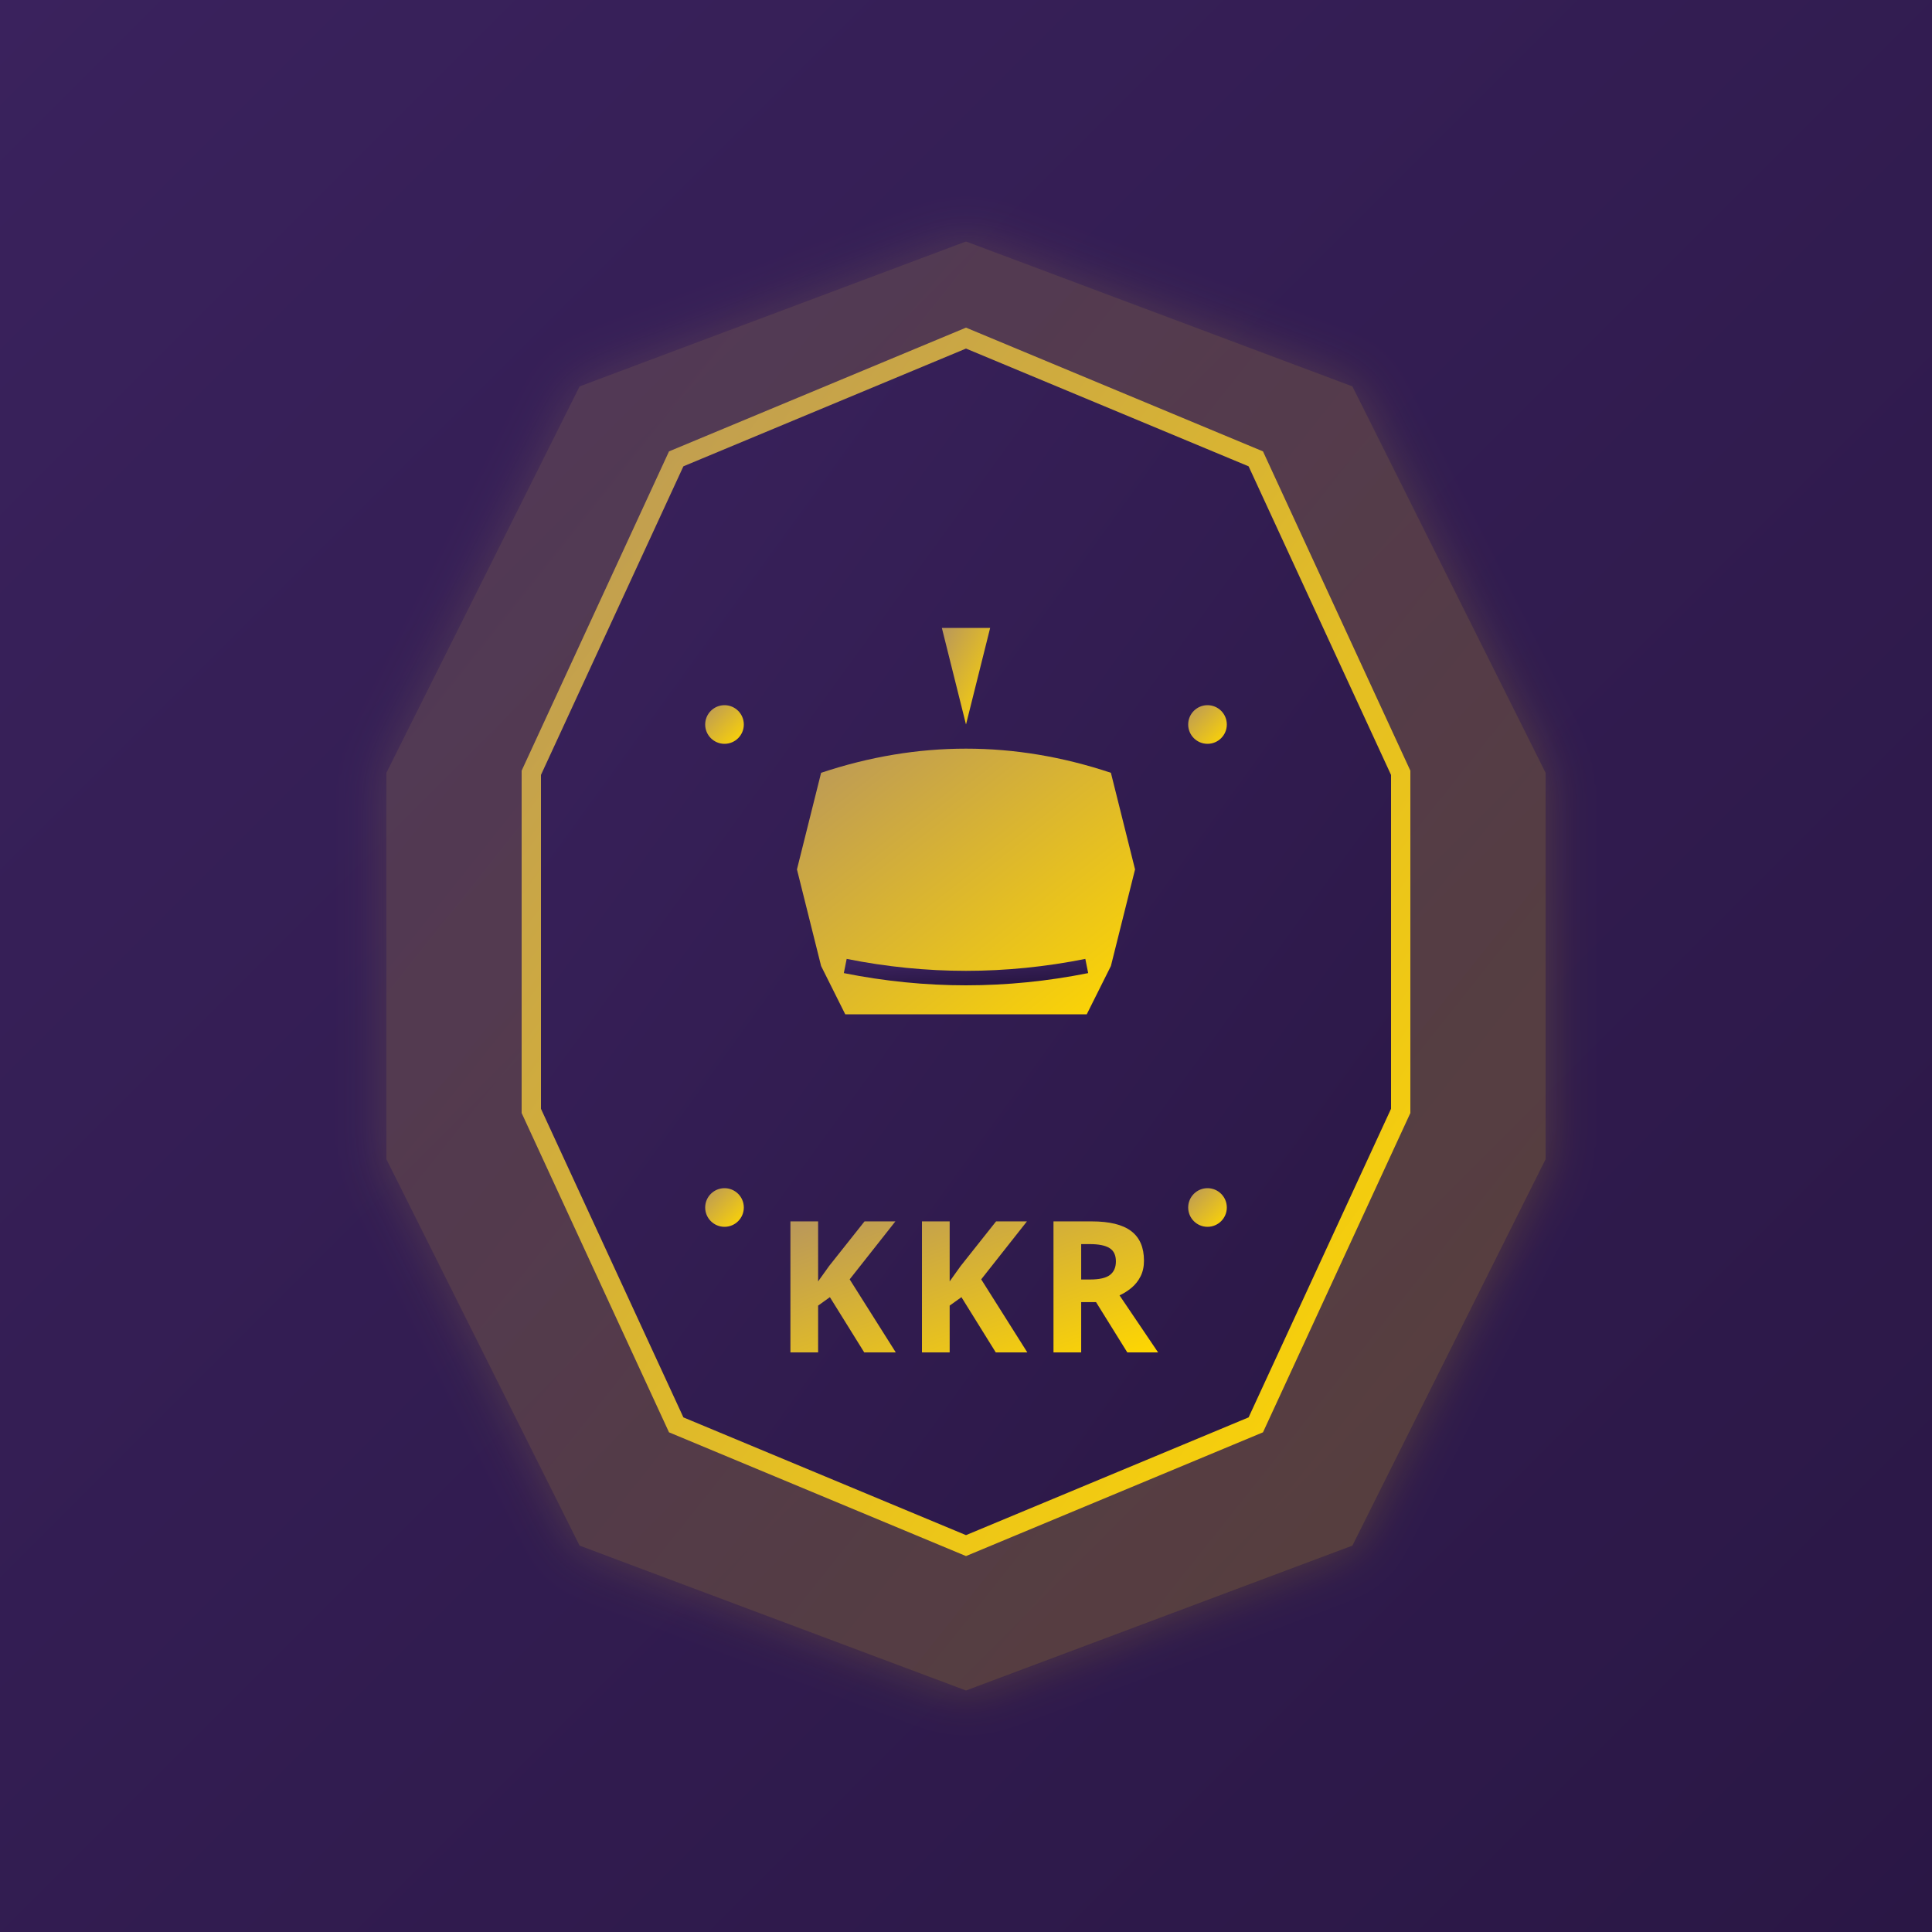
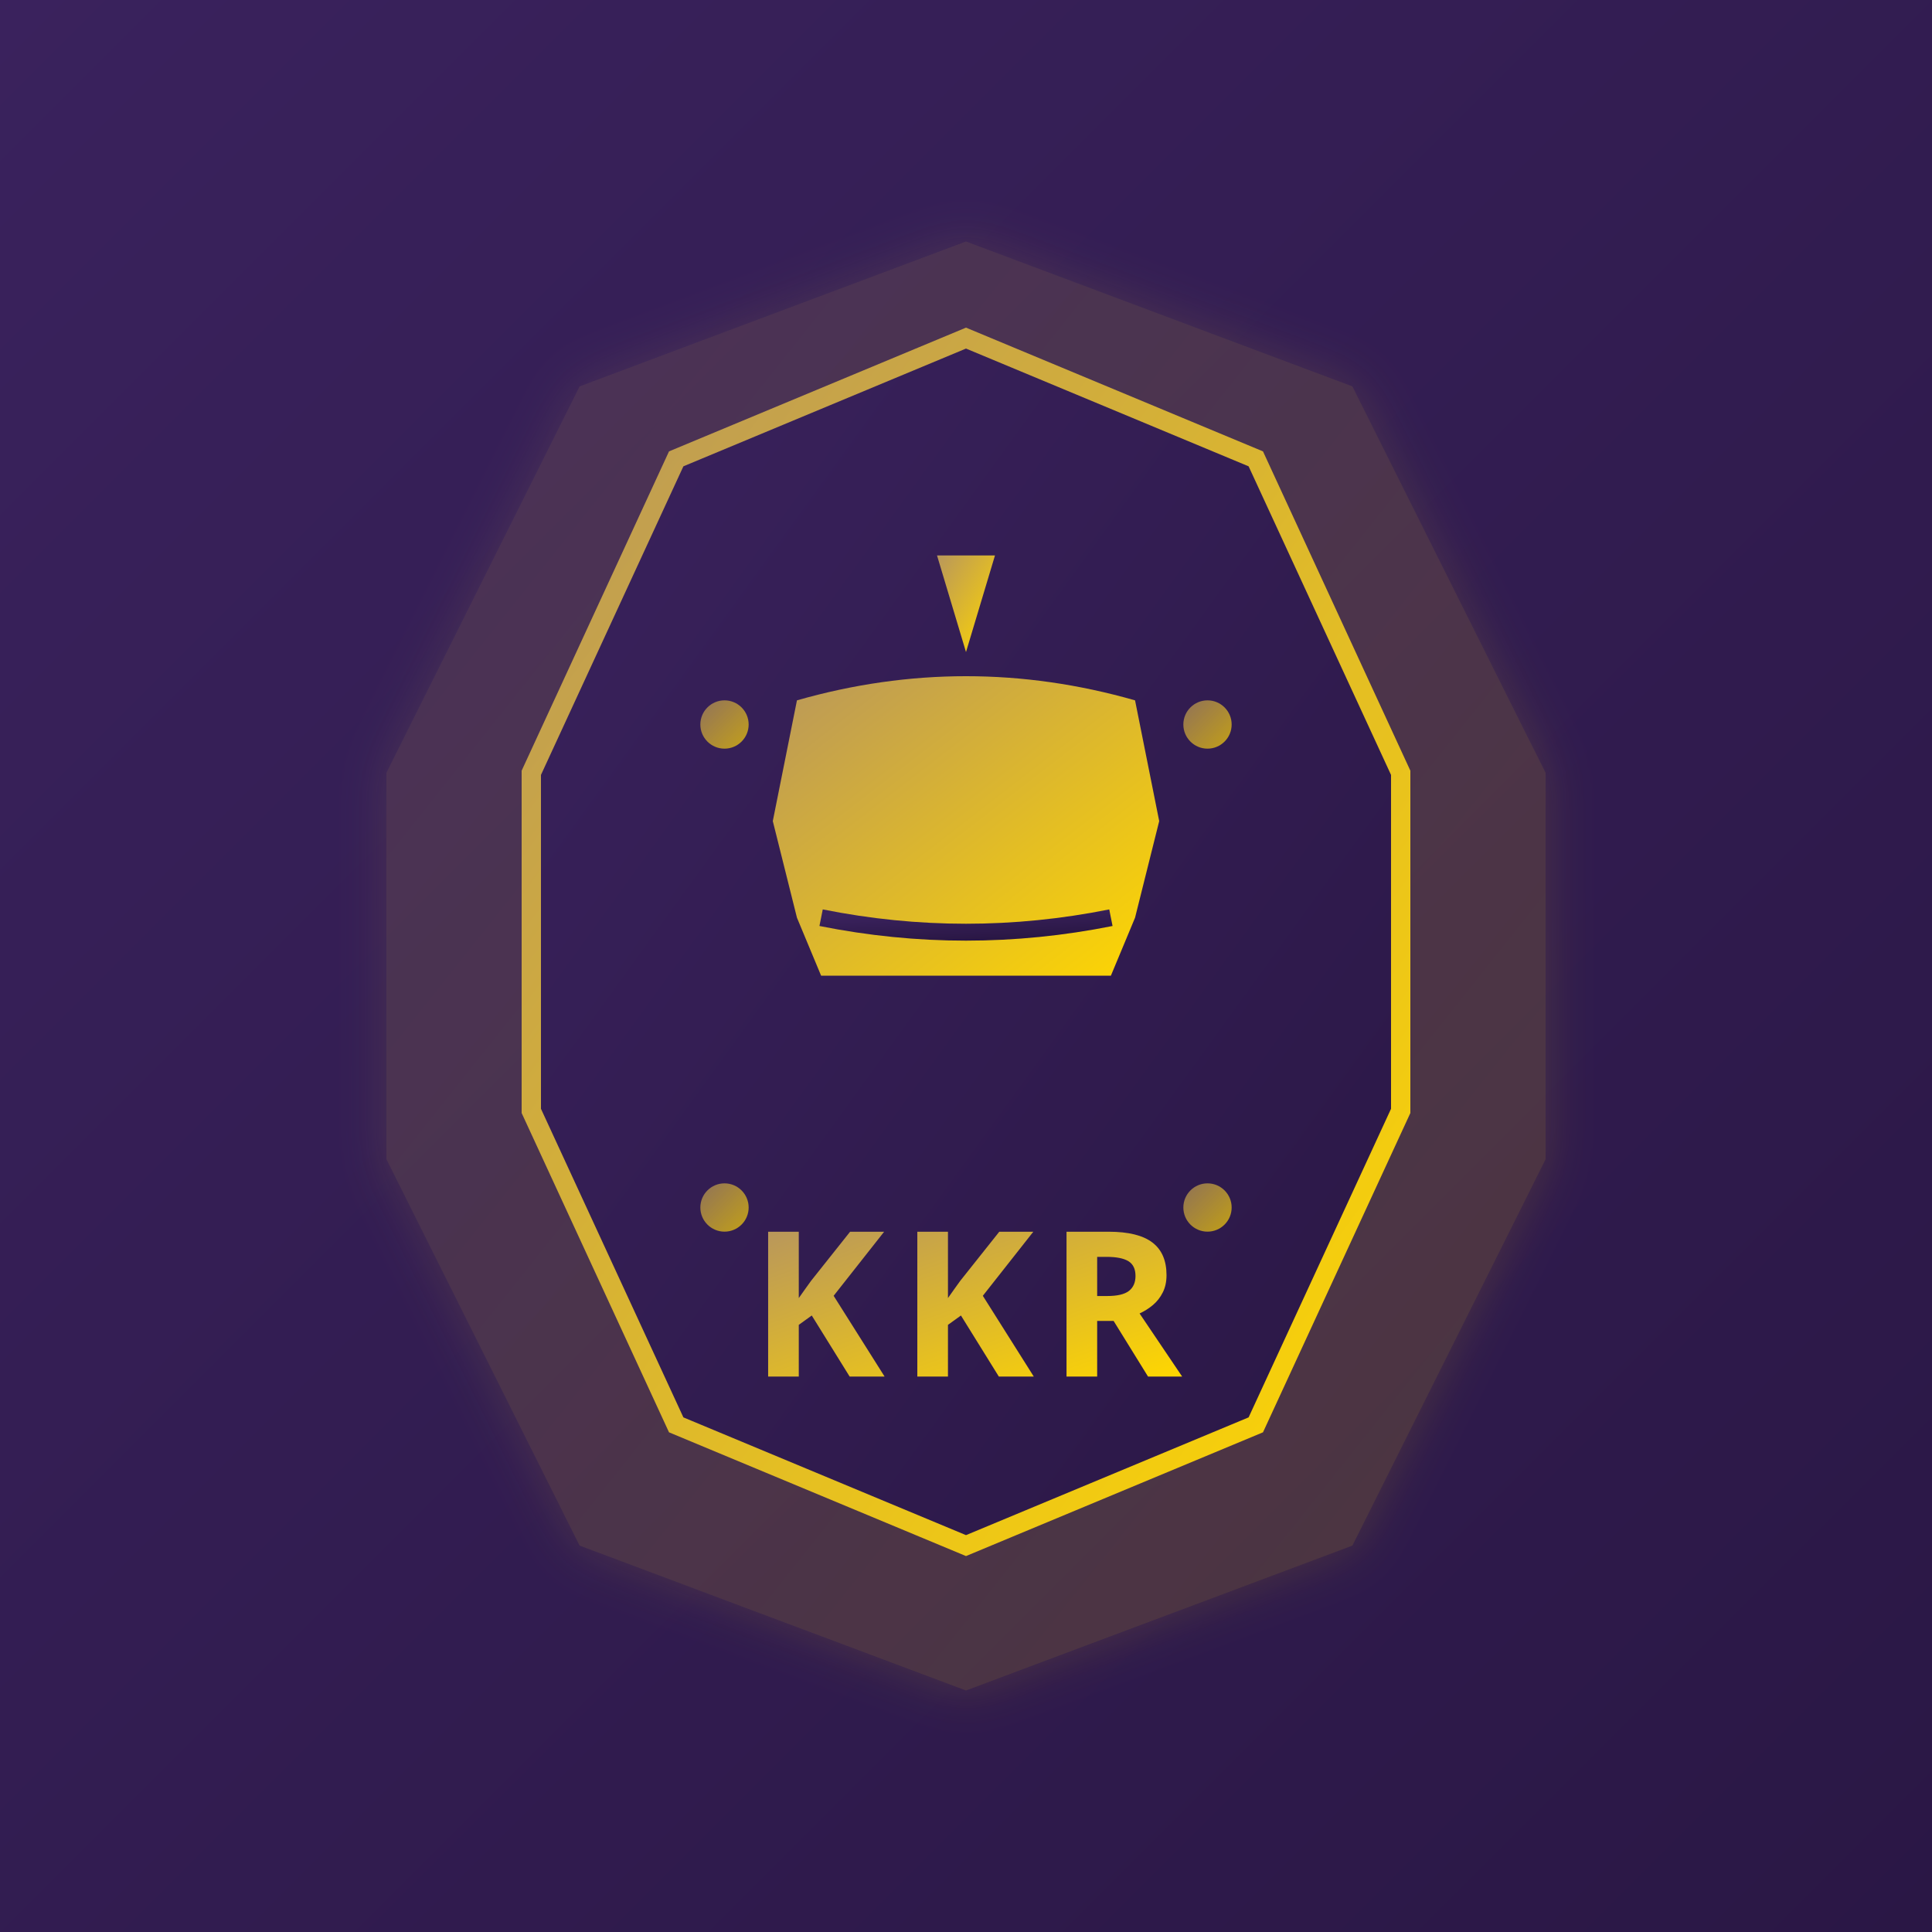
<svg xmlns="http://www.w3.org/2000/svg" width="400" height="400" viewBox="0 0 400 400">
  <defs>
-     <linearGradient id="kkr-purple" x1="0%" y1="0%" x2="100%" y2="100%">
+     <linearGradient id="kkr-purple-grad" x1="0%" y1="0%" x2="100%" y2="100%">
      <stop offset="0%" stop-color="#3A225D" />
      <stop offset="100%" stop-color="#2A1745" />
    </linearGradient>
-     <linearGradient id="kkr-gold" x1="0%" y1="0%" x2="100%" y2="100%">
+     <linearGradient id="kkr-gold-grad" x1="0%" y1="0%" x2="100%" y2="100%">
      <stop offset="0%" stop-color="#B9975B" />
      <stop offset="100%" stop-color="#FFD700" />
    </linearGradient>
    <filter id="kkr-glow">
      <feGaussianBlur stdDeviation="5" result="coloredBlur" />
      <feMerge>
        <feMergeNode in="coloredBlur" />
        <feMergeNode in="SourceGraphic" />
      </feMerge>
    </filter>
  </defs>
-   <rect width="400" height="400" fill="url(#kkr-purple)" />
-   <path d="M 200 50 L 280 80 L 320 160 L 320 240 L 280 320 L 200 350 L 120 320 L 80 240 L 80 160 L 120 80 Z" fill="url(#kkr-gold)" filter="url(#kkr-glow)" opacity="0.2" />
-   <path d="M 200 70 L 260 95 L 290 160 L 290 230 L 260 295 L 200 320 L 140 295 L 110 230 L 110 160 L 140 95 Z" fill="url(#kkr-purple)" stroke="url(#kkr-gold)" stroke-width="4" />
-   <g transform="translate(200, 200)">
-     <path d="M -30 -40 Q 0 -50 30 -40 L 35 -20 L 30 0 L 25 10 L -25 10 L -30 0 L -35 -20 Z" fill="url(#kkr-gold)" />
-     <path d="M -25 0 Q 0 5 25 0" stroke="url(#kkr-purple)" stroke-width="3" fill="none" />
-     <path d="M 0 -50 L -5 -70 L 5 -70 Z" fill="url(#kkr-gold)" />
-     <line x1="0" y1="-30" x2="0" y2="-10" stroke="url(#kkr-purple)" stroke-width="3" />
-     <line x1="-10" y1="-20" x2="10" y2="-20" stroke="url(#kkr-purple)" stroke-width="3" />
+   <rect width="400" height="400" fill="url(#kkr-purple-grad)" />
+   <path d="M 200 50 L 280 80 L 320 160 L 320 240 L 280 320 L 200 350 L 120 320 L 80 240 L 80 160 L 120 80 Z" fill="url(#kkr-gold-grad)" filter="url(#kkr-glow)" opacity="0.15" />
+   <path d="M 200 70 L 260 95 L 290 160 L 290 230 L 260 295 L 200 320 L 140 295 L 110 230 L 110 160 L 140 95 Z" fill="url(#kkr-purple-grad)" stroke="url(#kkr-gold-grad)" stroke-width="4" />
+   <g transform="translate(200, 190)">
+     <path d="M -35 -45 Q 0 -55 35 -45 L 40 -20 L 35 0 L 30 12 L -30 12 L -35 0 L -40 -20 Z" fill="url(#kkr-gold-grad)" />
+     <path d="M -30 0 Q 0 6 30 0" stroke="url(#kkr-purple-grad)" stroke-width="3.5" fill="none" />
+     <path d="M 0 -55 L -6 -75 L 6 -75 Z" fill="url(#kkr-gold-grad)" />
+     <line x1="0" y1="-35" x2="0" y2="-12" stroke="url(#kkr-purple-grad)" stroke-width="3.5" />
+     <line x1="-12" y1="-23" x2="12" y2="-23" stroke="url(#kkr-purple-grad)" stroke-width="3.5" />
  </g>
-   <text x="200" y="280" font-family="Arial Black, sans-serif" font-size="38" font-weight="900" fill="url(#kkr-gold)" text-anchor="middle" letter-spacing="2">KKR</text>
-   <circle cx="150" cy="150" r="4" fill="url(#kkr-gold)" />
-   <circle cx="250" cy="150" r="4" fill="url(#kkr-gold)" />
-   <circle cx="150" cy="250" r="4" fill="url(#kkr-gold)" />
-   <circle cx="250" cy="250" r="4" fill="url(#kkr-gold)" />
+   <text x="200" y="285" font-family="Arial Black, sans-serif" font-size="42" font-weight="900" fill="url(#kkr-gold-grad)" text-anchor="middle" letter-spacing="3">KKR</text>
+   <circle cx="150" cy="150" r="5" fill="url(#kkr-gold-grad)" opacity="0.7" />
+   <circle cx="250" cy="150" r="5" fill="url(#kkr-gold-grad)" opacity="0.7" />
+   <circle cx="150" cy="250" r="5" fill="url(#kkr-gold-grad)" opacity="0.7" />
+   <circle cx="250" cy="250" r="5" fill="url(#kkr-gold-grad)" opacity="0.7" />
</svg>
